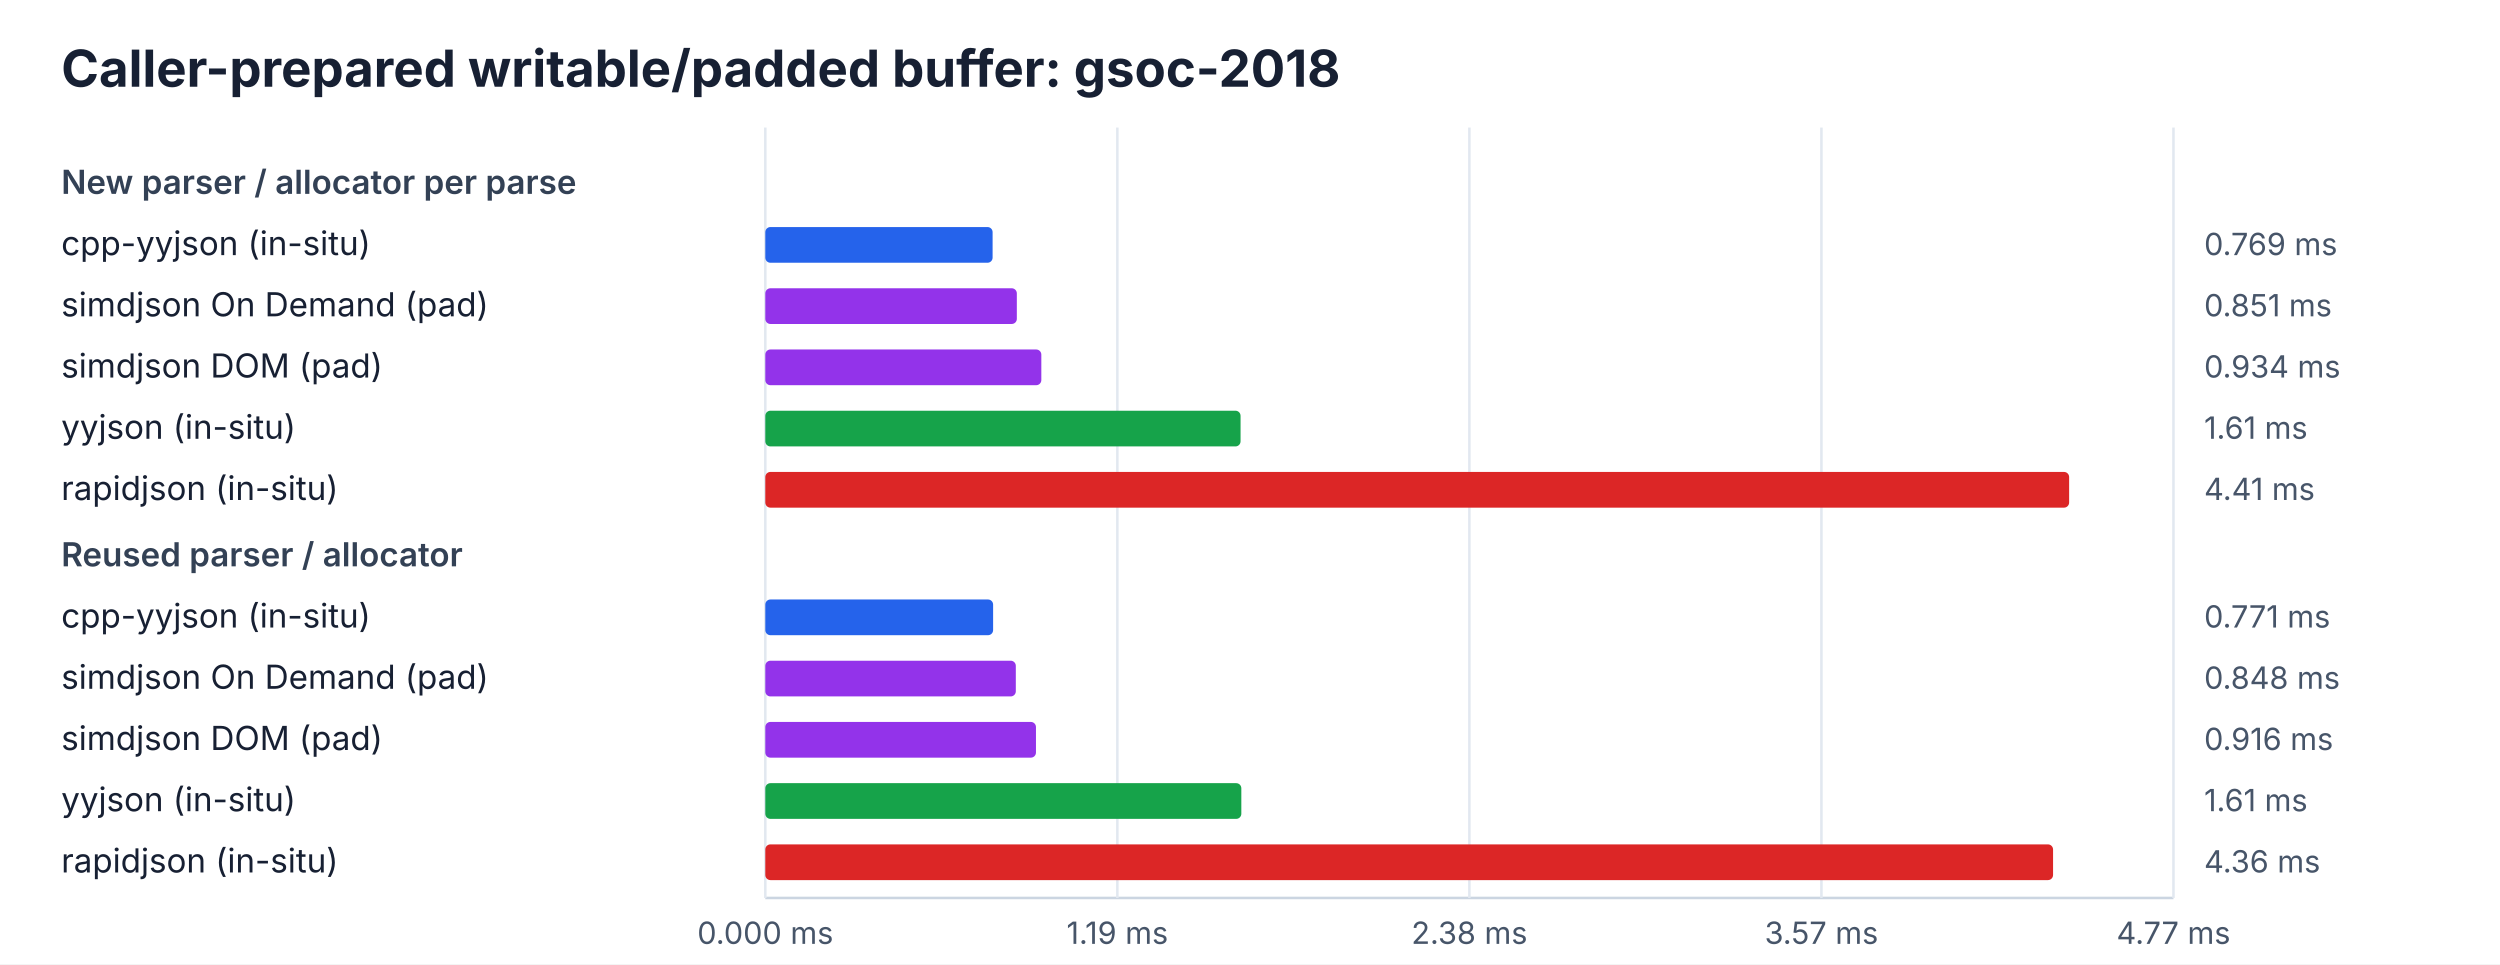
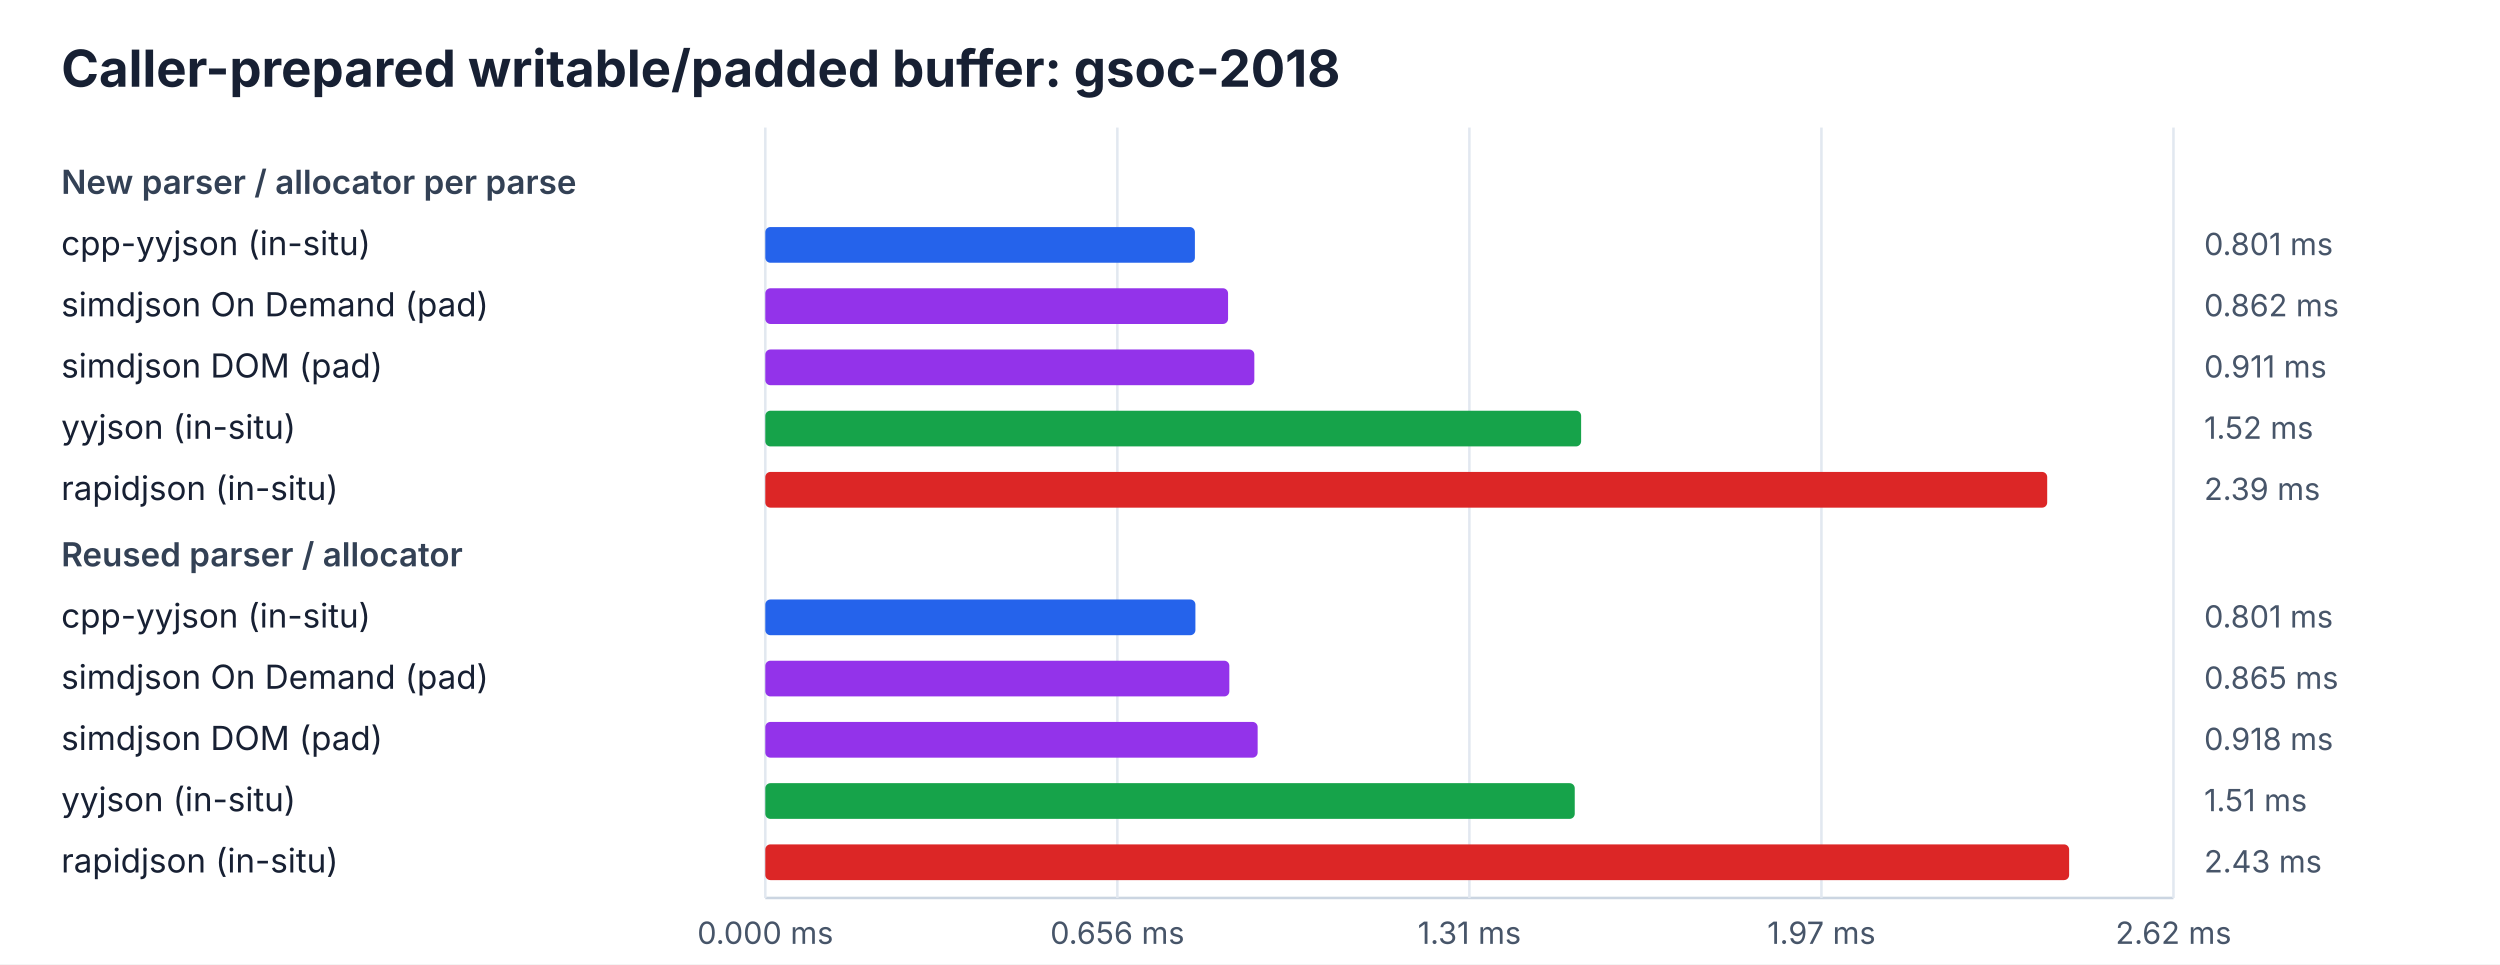
<svg xmlns="http://www.w3.org/2000/svg" width="980" height="378" viewBox="0 0 980 378">
  <rect width="100%" height="100%" fill="#ffffff" />
  <style>text{font-family:ui-sans-serif,system-ui,-apple-system,BlinkMacSystemFont,"Segoe UI",sans-serif;fill:#172033}.title{font-size:20px;font-weight:700}.heading{font-size:13px;font-weight:600;fill:#334155}.label{font-size:13px}.value{font-size:12px;fill:#475569}.axis{stroke:#cbd5e1;stroke-width:1}.grid{stroke:#e2e8f0;stroke-width:1}</style>
  <text x="24" y="34" class="title">Caller-prepared writable/padded buffer: gsoc-2018</text>
  <line x1="300" y1="352" x2="852" y2="352" class="axis" />
  <line x1="300.0" y1="50" x2="300.0" y2="352" class="grid" />
  <text x="300.0" y="370" class="value" text-anchor="middle">0.000 ms</text>
  <line x1="438.0" y1="50" x2="438.0" y2="352" class="grid" />
-   <text x="438.0" y="370" class="value" text-anchor="middle">1.19 ms</text>
+   <text x="438.0" y="370" class="value" text-anchor="middle">0.656 ms</text>
  <line x1="576.0" y1="50" x2="576.0" y2="352" class="grid" />
-   <text x="576.0" y="370" class="value" text-anchor="middle">2.38 ms</text>
+   <text x="576.0" y="370" class="value" text-anchor="middle">1.31 ms</text>
  <line x1="714.0" y1="50" x2="714.0" y2="352" class="grid" />
-   <text x="714.0" y="370" class="value" text-anchor="middle">3.57 ms</text>
+   <text x="714.0" y="370" class="value" text-anchor="middle">1.97 ms</text>
  <line x1="852.0" y1="50" x2="852.0" y2="352" class="grid" />
-   <text x="852.0" y="370" class="value" text-anchor="middle">4.77 ms</text>
+   <text x="852.0" y="370" class="value" text-anchor="middle">2.62 ms</text>
  <text x="24" y="76" class="heading">New parser / allocator per parse</text>
  <text x="24" y="100" class="label">cpp-yyjson (in-situ)</text>
-   <rect x="300" y="89" width="89.1" height="14" rx="2" fill="#2563eb" />
-   <text x="864" y="100" class="value">0.769 ms</text>
+   <rect x="300" y="89" width="168.4" height="14" rx="2" fill="#2563eb" />
+   <text x="864" y="100" class="value">0.801 ms</text>
  <text x="24" y="124" class="label">simdjson On Demand (pad)</text>
-   <rect x="300" y="113" width="98.6" height="14" rx="2" fill="#9333ea" />
-   <text x="864" y="124" class="value">0.851 ms</text>
+   <rect x="300" y="113" width="181.4" height="14" rx="2" fill="#9333ea" />
+   <text x="864" y="124" class="value">0.862 ms</text>
  <text x="24" y="148" class="label">simdjson DOM (pad)</text>
-   <rect x="300" y="137" width="108.2" height="14" rx="2" fill="#9333ea" />
-   <text x="864" y="148" class="value">0.934 ms</text>
+   <rect x="300" y="137" width="191.7" height="14" rx="2" fill="#9333ea" />
+   <text x="864" y="148" class="value">0.911 ms</text>
  <text x="24" y="172" class="label">yyjson (in-situ)</text>
-   <rect x="300" y="161" width="186.3" height="14" rx="2" fill="#16a34a" />
-   <text x="864" y="172" class="value">1.61 ms</text>
+   <rect x="300" y="161" width="319.8" height="14" rx="2" fill="#16a34a" />
+   <text x="864" y="172" class="value">1.52 ms</text>
  <text x="24" y="196" class="label">rapidjson (in-situ)</text>
-   <rect x="300" y="185" width="511.1" height="14" rx="2" fill="#dc2626" />
-   <text x="864" y="196" class="value">4.41 ms</text>
+   <rect x="300" y="185" width="502.5" height="14" rx="2" fill="#dc2626" />
+   <text x="864" y="196" class="value">2.39 ms</text>
  <text x="24" y="222" class="heading">Reused parser / allocator</text>
  <text x="24" y="246" class="label">cpp-yyjson (in-situ)</text>
-   <rect x="300" y="235" width="89.3" height="14" rx="2" fill="#2563eb" />
-   <text x="864" y="246" class="value">0.771 ms</text>
+   <rect x="300" y="235" width="168.6" height="14" rx="2" fill="#2563eb" />
+   <text x="864" y="246" class="value">0.801 ms</text>
  <text x="24" y="270" class="label">simdjson On Demand (pad)</text>
-   <rect x="300" y="259" width="98.2" height="14" rx="2" fill="#9333ea" />
-   <text x="864" y="270" class="value">0.848 ms</text>
+   <rect x="300" y="259" width="181.9" height="14" rx="2" fill="#9333ea" />
+   <text x="864" y="270" class="value">0.865 ms</text>
  <text x="24" y="294" class="label">simdjson DOM (pad)</text>
-   <rect x="300" y="283" width="106.1" height="14" rx="2" fill="#9333ea" />
-   <text x="864" y="294" class="value">0.916 ms</text>
+   <rect x="300" y="283" width="193.0" height="14" rx="2" fill="#9333ea" />
+   <text x="864" y="294" class="value">0.918 ms</text>
  <text x="24" y="318" class="label">yyjson (in-situ)</text>
-   <rect x="300" y="307" width="186.6" height="14" rx="2" fill="#16a34a" />
-   <text x="864" y="318" class="value">1.61 ms</text>
+   <rect x="300" y="307" width="317.3" height="14" rx="2" fill="#16a34a" />
+   <text x="864" y="318" class="value">1.51 ms</text>
  <text x="24" y="342" class="label">rapidjson (in-situ)</text>
-   <rect x="300" y="331" width="504.8" height="14" rx="2" fill="#dc2626" />
-   <text x="864" y="342" class="value">4.36 ms</text>
+   <rect x="300" y="331" width="511.1" height="14" rx="2" fill="#dc2626" />
+   <text x="864" y="342" class="value">2.43 ms</text>
</svg>
